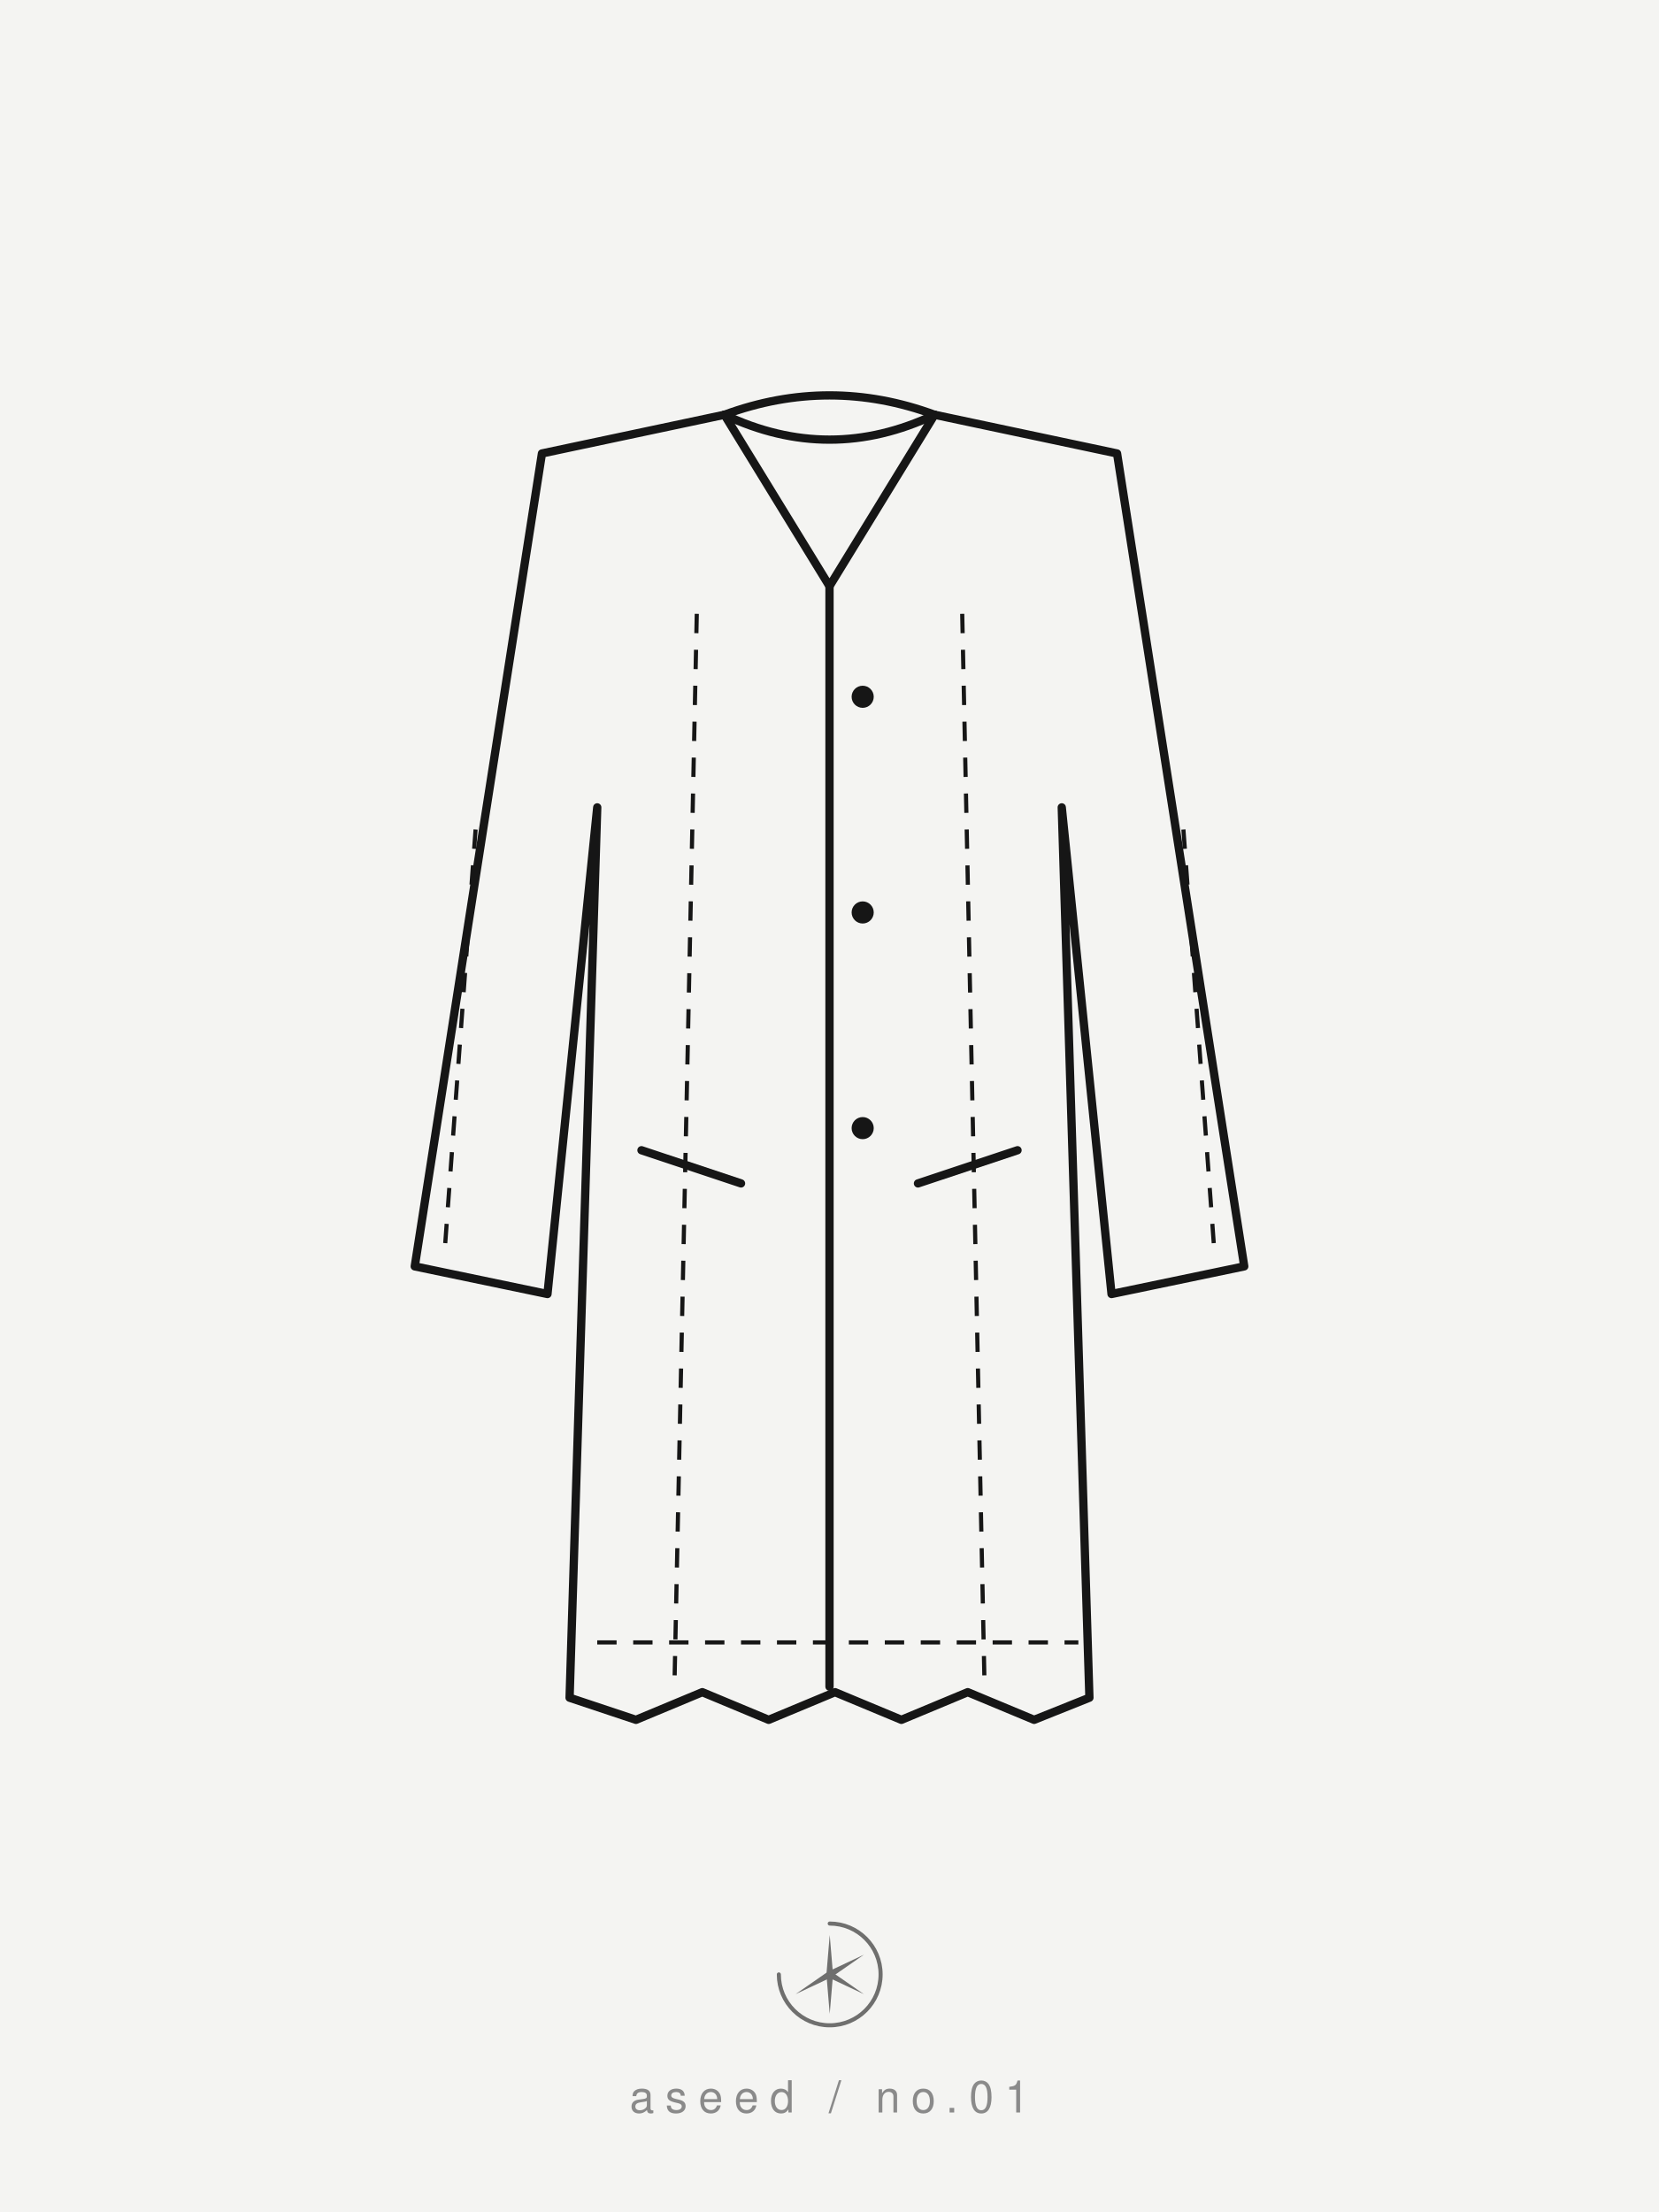
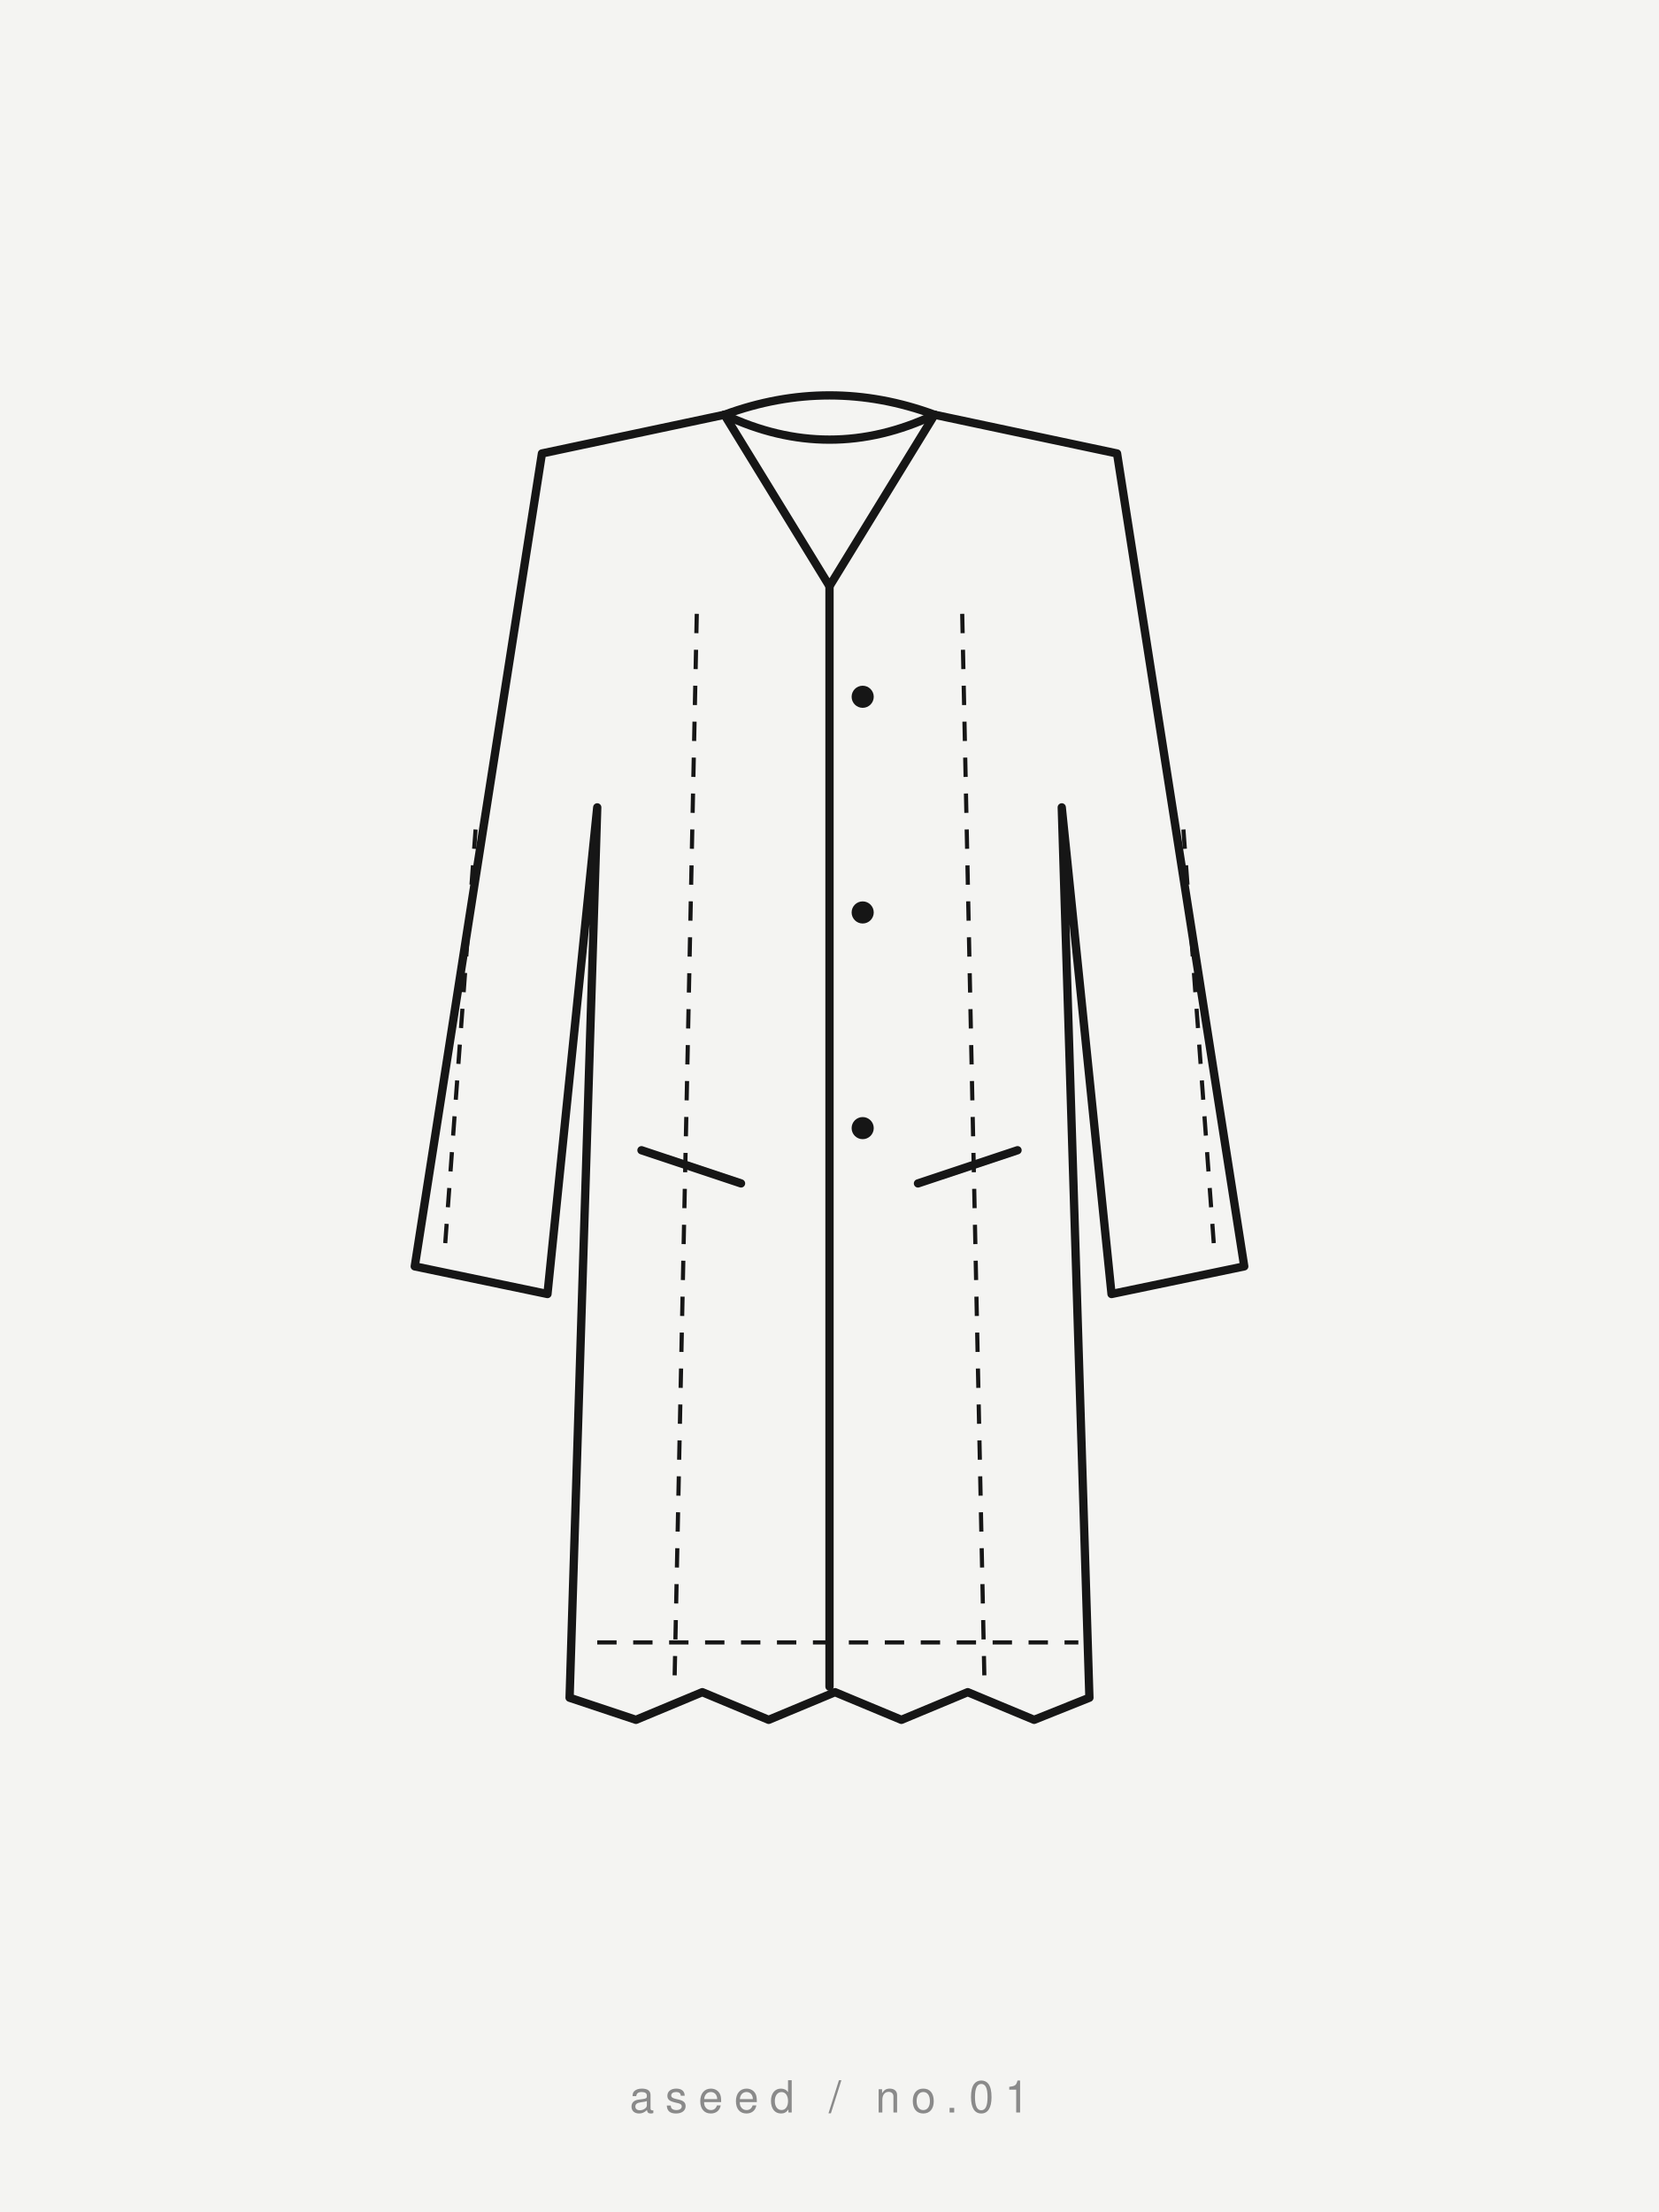
<svg xmlns="http://www.w3.org/2000/svg" viewBox="0 0 600 800">
  <rect width="600" height="800" fill="#f4f4f2" />
  <g fill="none" stroke="#161616" stroke-width="3" stroke-linecap="round" stroke-linejoin="round">
    <path d="M262,150 L196,164 L150,458 L198,468 L216,292 L206,614 L230,622 L254,612 L278,622 L302,612 L326,622 L350,612 L374,622 L394,614 L384,292 L402,468 L450,458 L404,164 L338,150 Q300,168 262,150 Z" />
    <path d="M262,150 Q300,136 338,150" />
    <path d="M262,150 L300,212 L338,150" />
    <path d="M300,212 L300,610" />
    <path d="M232,416 L268,428 M368,416 L332,428" />
  </g>
  <g fill="none" stroke="#161616" stroke-width="1.5" stroke-dasharray="7 6">
    <path d="M252,222 L244,606 M348,222 L356,606" />
    <path d="M216,594 L390,594" />
    <path d="M172,300 L161,450 M428,300 L439,450" />
  </g>
  <g fill="#161616">
    <circle cx="312" cy="252" r="4" />
    <circle cx="312" cy="330" r="4" />
    <circle cx="312" cy="408" r="4" />
  </g>
-   <g fill="#161616" opacity=".6" transform="translate(278,692) scale(0.92)">
-     <path d="M24,4 A20,20 0 1 1 4,24" fill="none" stroke-linecap="round" stroke="#161616" stroke-width="1.6" />
-     <path d="M22.7,24 L24,8.5 L25.3,24 Z" />
-     <path d="M22.7,24 L24,8.5 L25.3,24 Z" transform="rotate(60 24 24)" />
-     <path d="M22.7,24 L24,8.5 L25.3,24 Z" transform="rotate(120 24 24)" />
-     <path d="M22.7,24 L24,8.5 L25.3,24 Z" transform="rotate(180 24 24)" />
-     <path d="M22.7,24 L24,8.5 L25.3,24 Z" transform="rotate(240 24 24)" />
-   </g>
  <text x="300" y="764" font-family="Helvetica, Arial, sans-serif" font-size="16" letter-spacing="4" fill="#8a8a8a" text-anchor="middle">aseed / no.01</text>
</svg>
